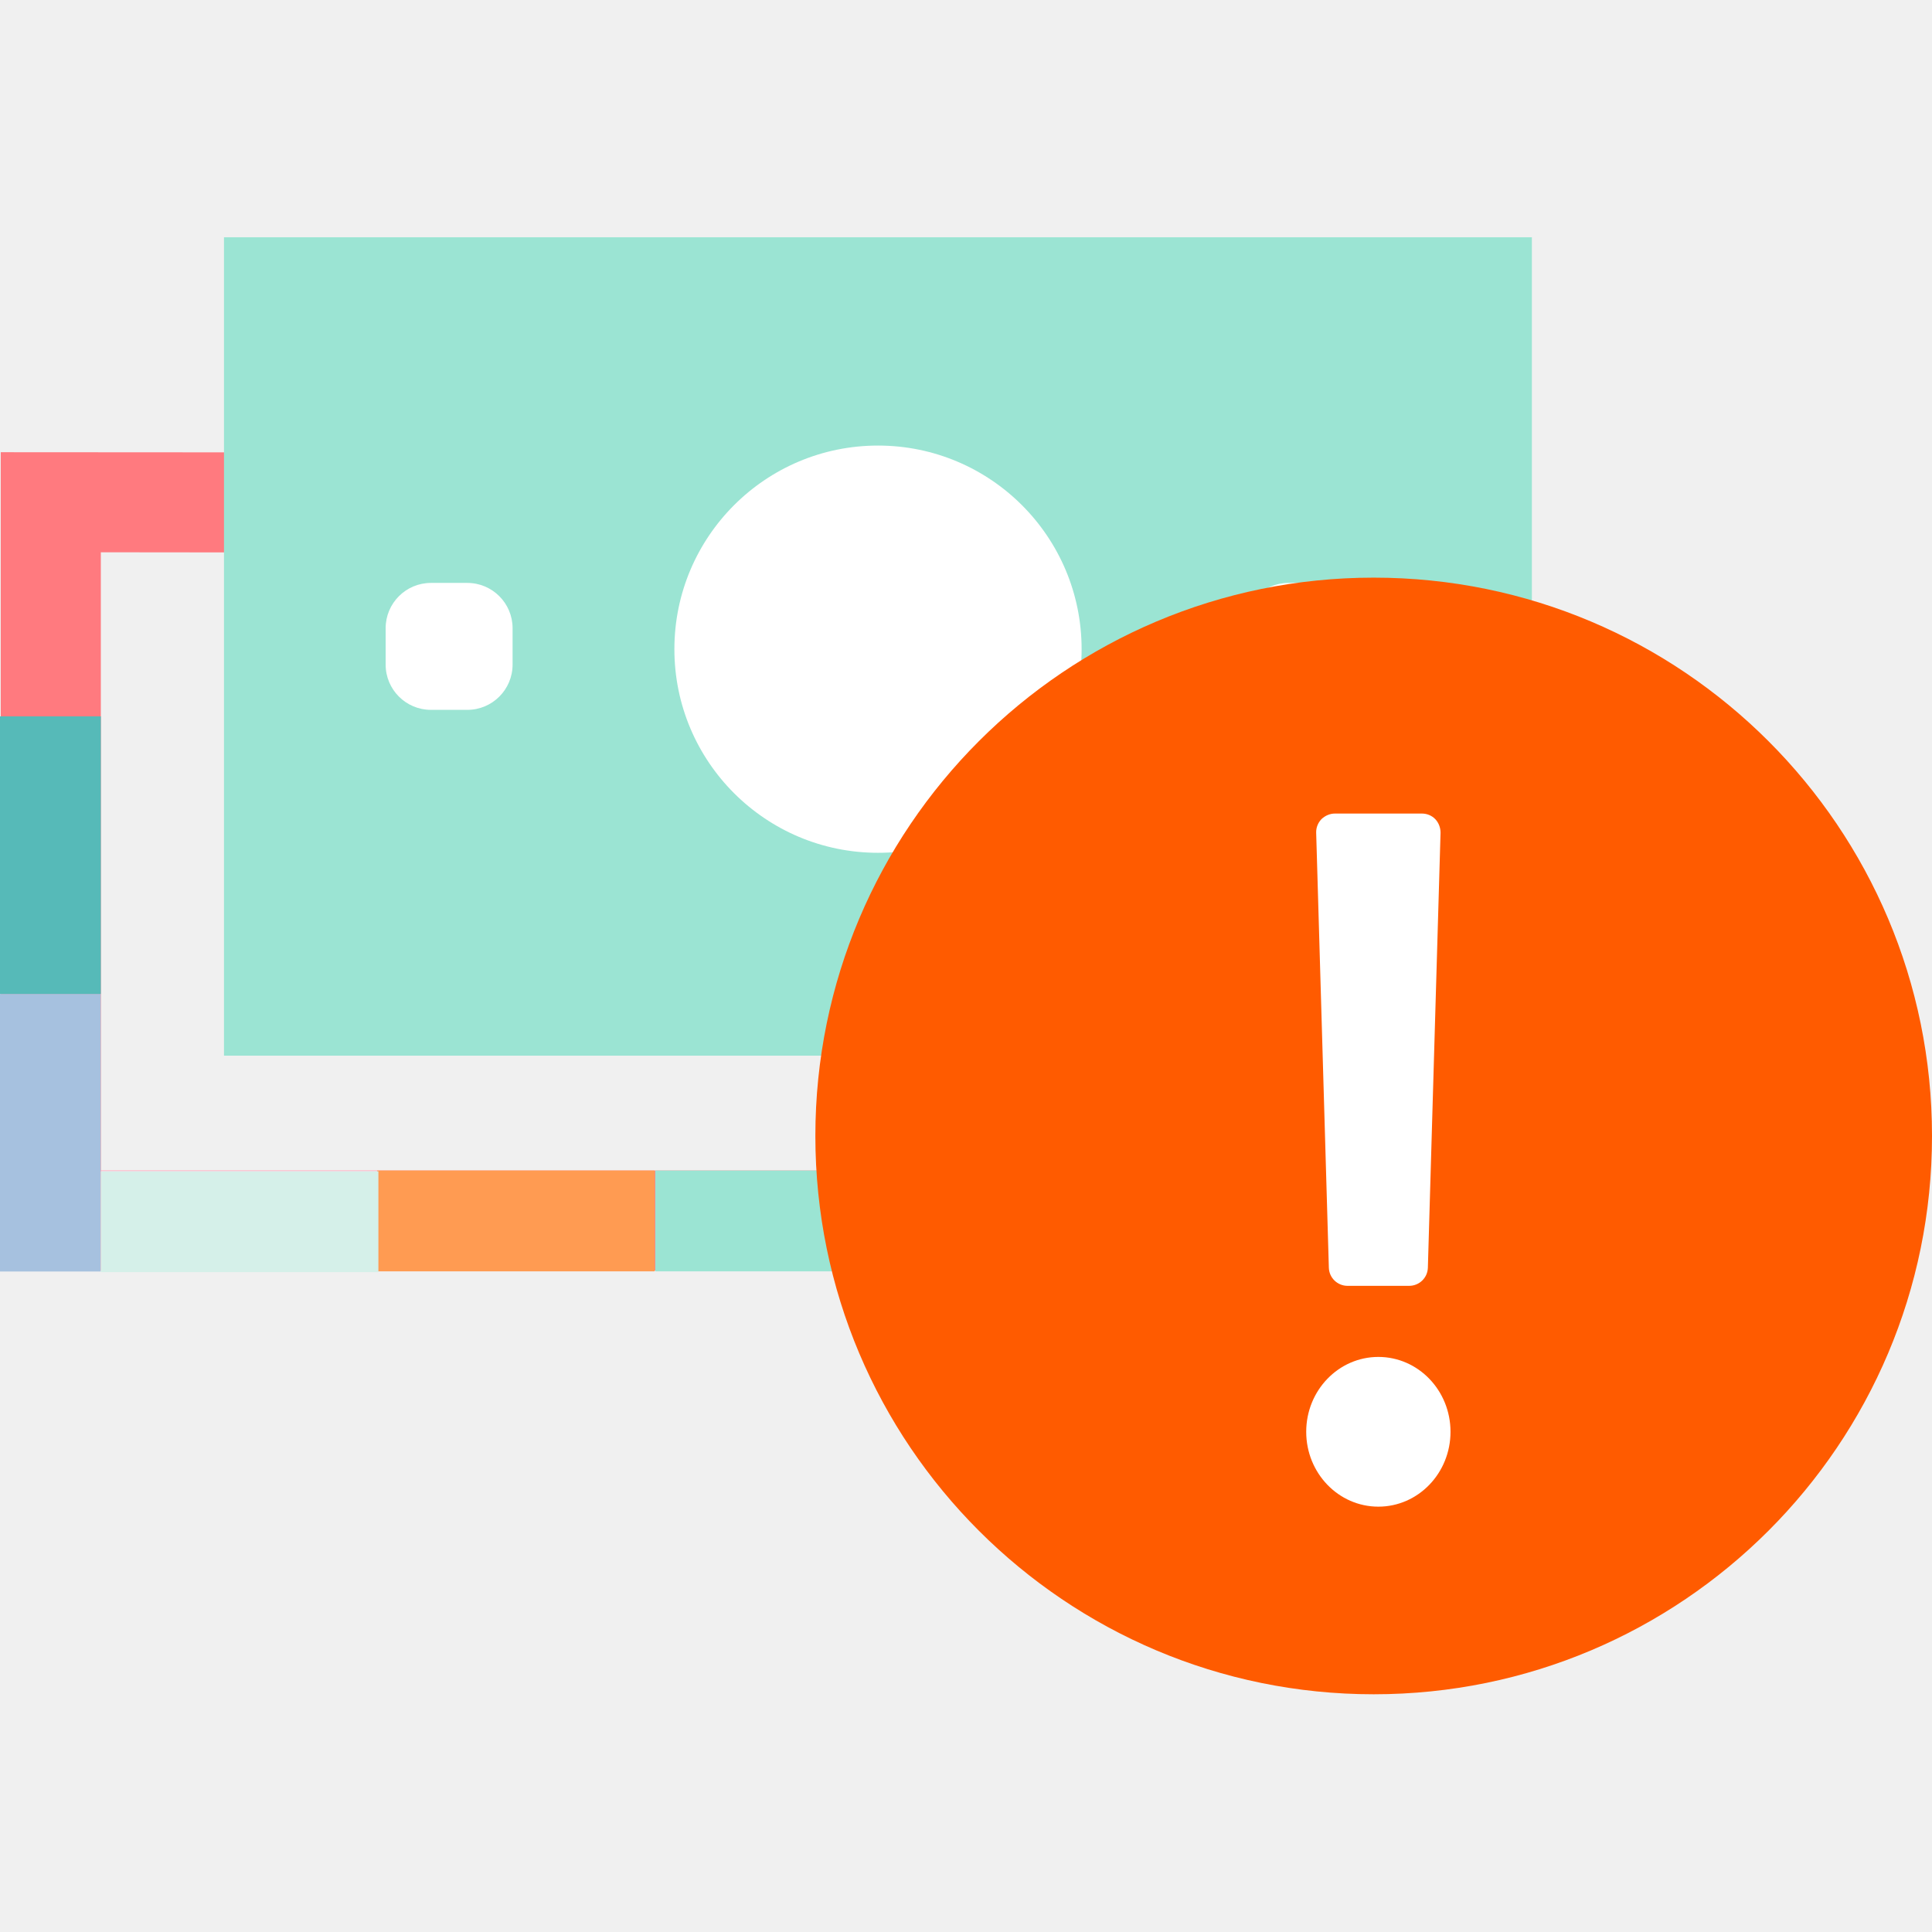
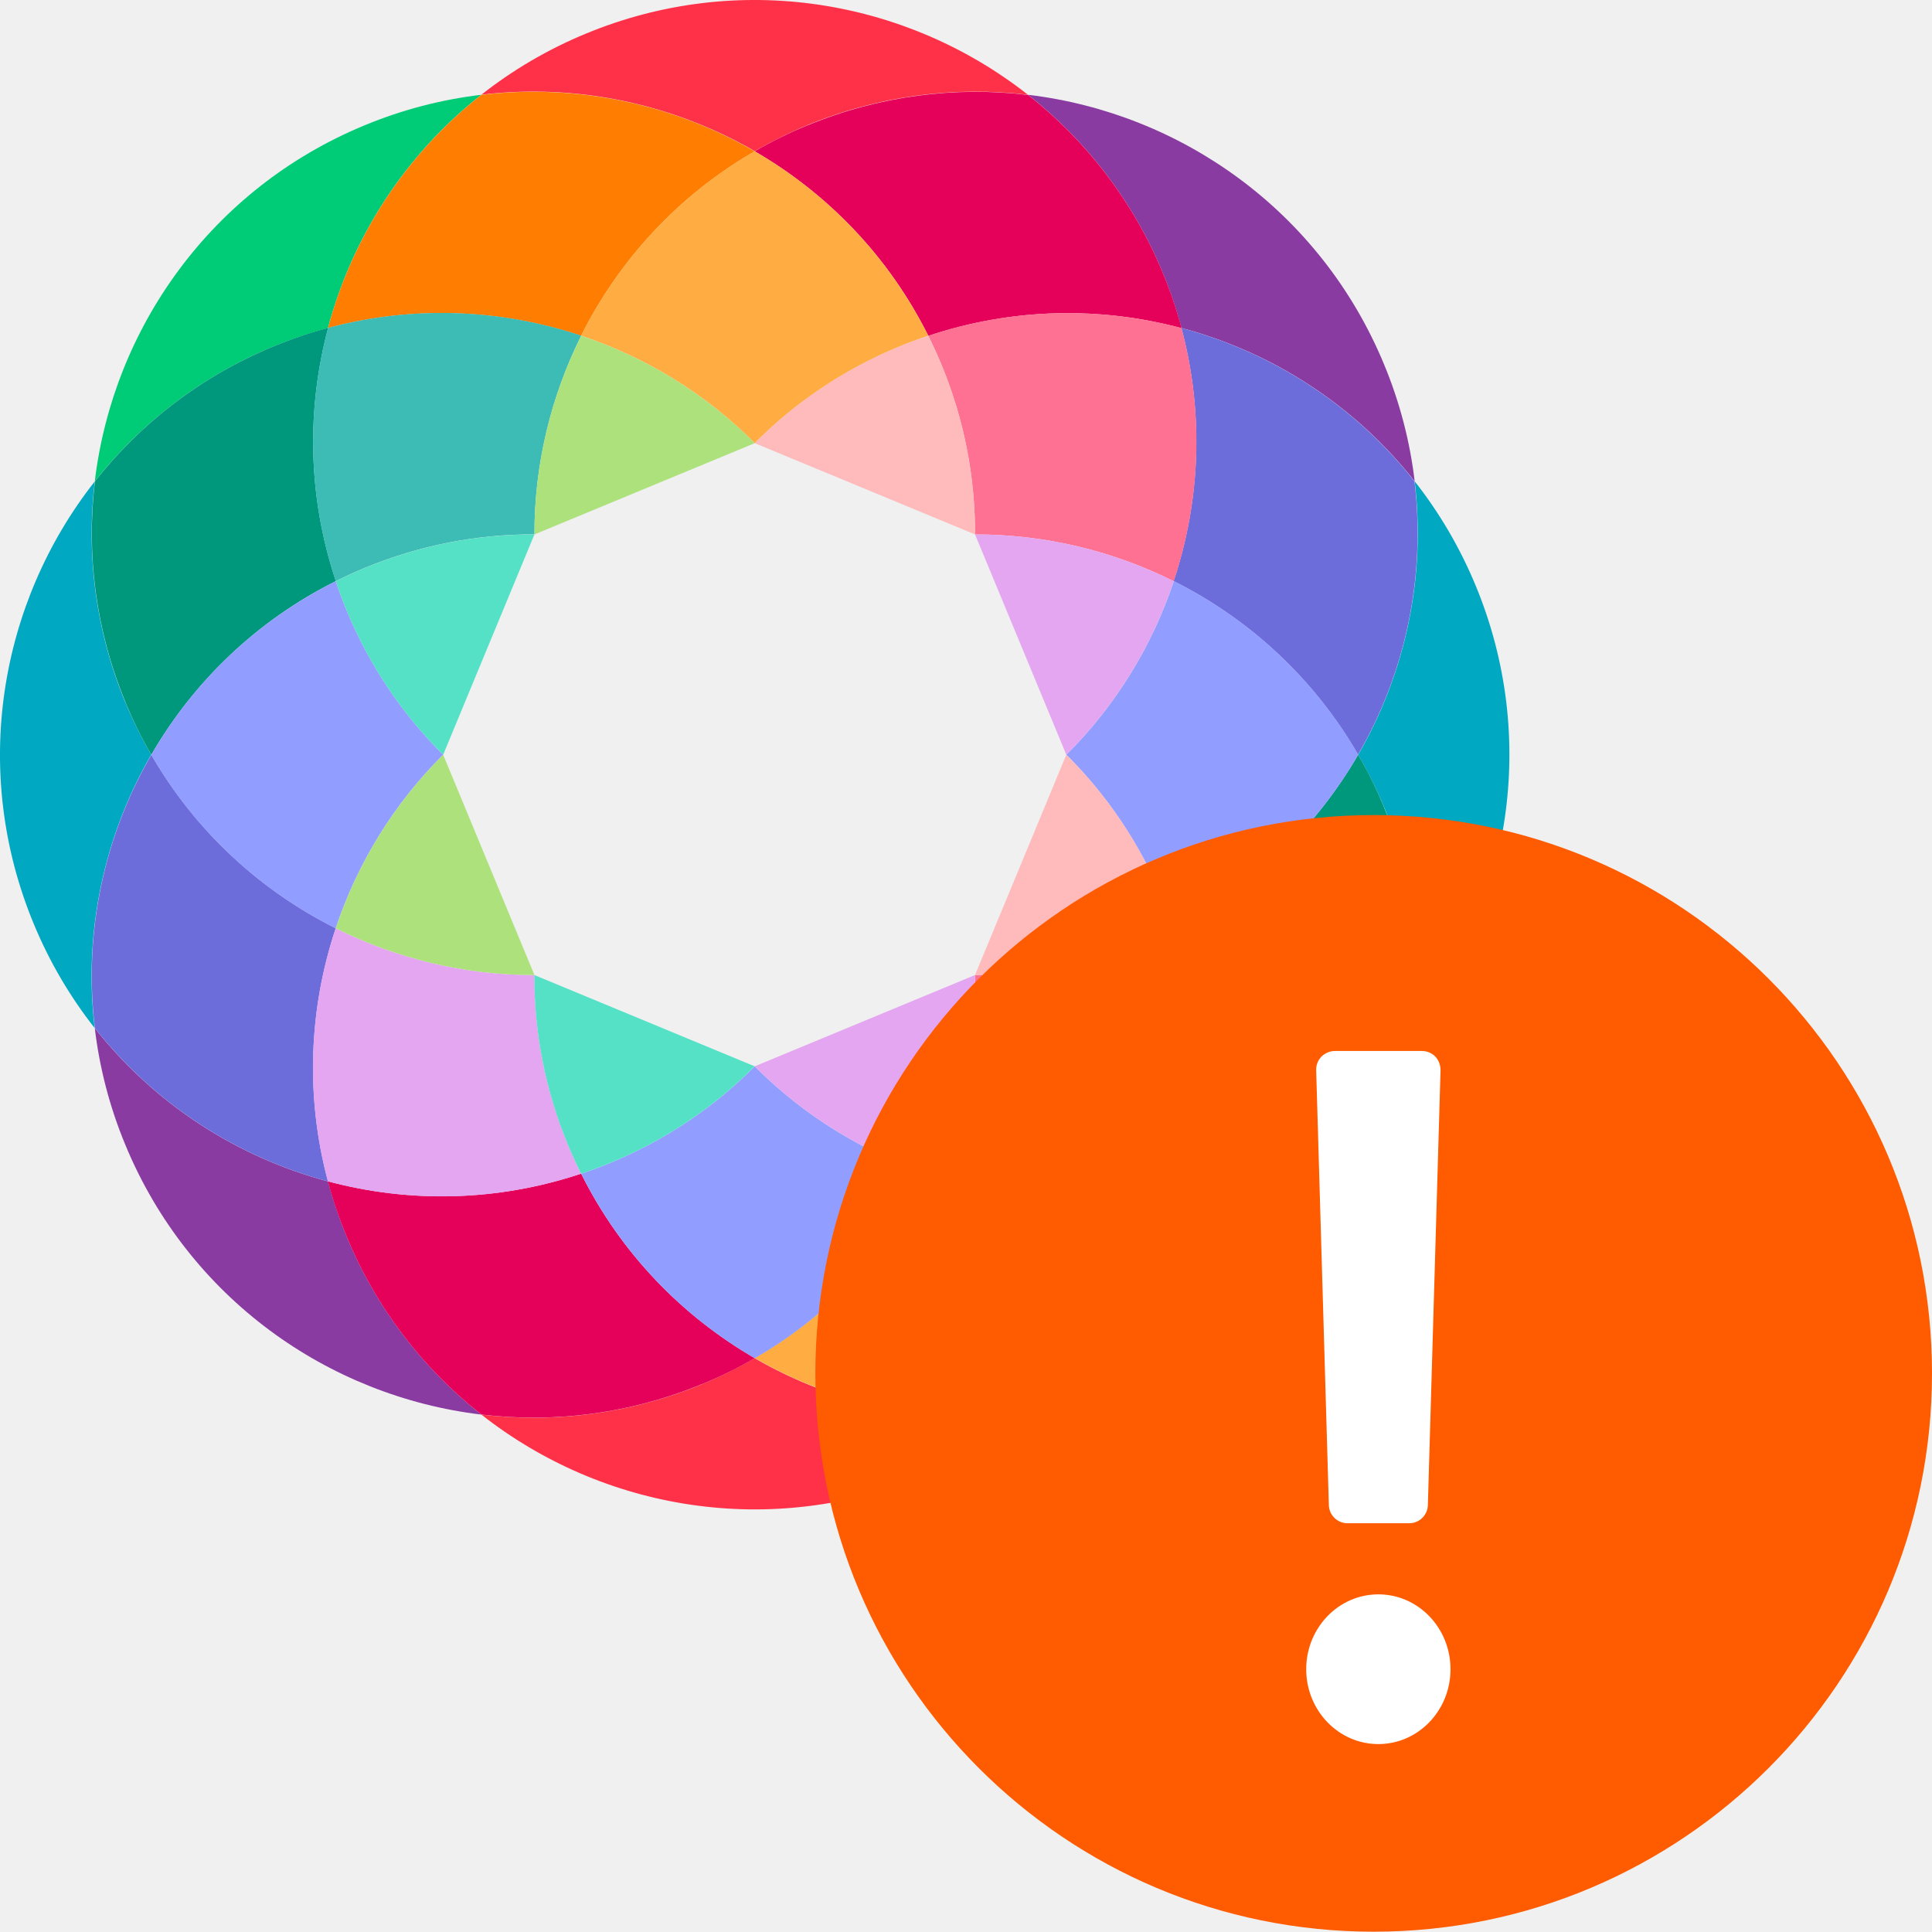
- <svg xmlns="http://www.w3.org/2000/svg" id="Layer_1" data-name="Layer 1" viewBox="0 0 128 128">
-   <defs>
-     <style>
-       .cls-1 {
-         fill: #56bab8;
-       }
- 
-       .cls-1, .cls-2, .cls-3, .cls-4, .cls-5, .cls-6, .cls-7, .cls-8, .cls-9, .cls-10 {
-         stroke-width: 0px;
-       }
- 
-       .cls-2 {
-         fill: #d5f0e9;
-       }
- 
-       .cls-3 {
-         fill: #a6c1df;
-       }
- 
-       .cls-4 {
-         fill: #9be4d3;
-       }
- 
-       .cls-5 {
-         fill: #ff7a7f;
-       }
- 
-       .cls-6 {
-         fill: #ff5b00;
-       }
- 
-       .cls-7 {
-         fill: #8075b6;
-       }
- 
-       .cls-8 {
-         fill: #fff;
-       }
- 
-       .cls-9 {
-         fill: #ff9b52;
-       }
- 
-       .cls-10 {
-         fill: #ffcbdf;
-       }
-     </style>
-   </defs>
-   <g>
+ <svg xmlns="http://www.w3.org/2000/svg" viewBox="0 0 128 128" fill="none">
+   <svg x="0" y="0" width="100" height="100" viewBox="0 0 159.09 159.09">
+     <path fill="#00a8c2" d="M15.94,79.55c-1.01-1.76-1.93-3.6-2.73-5.52-3.16-7.64-4.14-15.63-3.22-23.29C-.07,63.53-3.12,81.25,3.55,97.36c1.67,4.04,3.85,7.72,6.43,11-1.21-10.12.99-20.22,5.95-28.81Z" />
+     <path fill="#00cb76" d="M28.74,36.55c1.92-.8,3.87-1.45,5.83-1.98,2.56-9.59,8.15-18.28,16.16-24.58-4.14.49-8.29,1.55-12.33,3.23-16.11,6.67-26.48,21.35-28.41,37.52,4.77-6.06,11.11-11.03,18.75-14.19Z" />
+     <path fill="#00987d" d="M13.22,74.03c.8,1.92,1.71,3.77,2.73,5.52,4.43-7.65,11.05-14.11,19.45-18.3-2.97-8.9-3.1-18.14-.81-26.69-1.96.52-3.91,1.18-5.83,1.98-7.64,3.16-13.98,8.13-18.75,14.19-.92,7.66.06,15.66,3.22,23.29Z" />
+     <path fill="#ff3148" d="M79.54,15.94c1.76-1.01,3.6-1.93,5.52-2.73,7.64-3.16,15.63-4.14,23.29-3.22C95.56-.07,77.85-3.12,61.74,3.55c-4.04,1.67-7.72,3.85-11,6.43,10.12-1.21,20.22.99,28.81,5.95Z" />
+     <path fill="#ff7d00" d="M34.57,34.57c9.01-2.41,18.26-1.99,26.68.82,3.97-7.94,10.22-14.78,18.29-19.44-8.59-4.97-18.69-7.16-28.81-5.95-8.01,6.3-13.6,15-16.16,24.58Z" />
+     <path fill="#3dbbb5" d="M56.33,56.32c-.01-7.32,1.71-14.49,4.93-20.94-8.42-2.81-17.68-3.23-26.68-.82-2.28,8.54-2.16,17.79.81,26.69.98-.49,1.99-.95,3.02-1.38,5.87-2.43,11.94-3.57,17.92-3.55Z" />
+     <path fill="#893ba1" d="M122.55,28.74c.8,1.92,1.45,3.87,1.98,5.83,9.59,2.56,18.28,8.15,24.58,16.16-.49-4.14-1.55-8.29-3.23-12.33-6.67-16.11-21.35-26.48-37.52-28.41,6.06,4.77,11.03,11.11,14.19,18.75Z" />
+     <path fill="#e50059" d="M85.07,13.22c-1.92.8-3.77,1.71-5.52,2.73,7.65,4.43,14.11,11.05,18.3,19.45,8.9-2.97,18.15-3.1,26.69-.81-.52-1.96-1.18-3.91-1.98-5.83-3.16-7.64-8.13-13.98-14.19-18.75-7.66-.92-15.66.06-23.29,3.22Z" />
+     <path fill="#ffad42" d="M79.55,46.71c4.21-4.24,9.32-7.73,15.18-10.16,1.03-.43,2.07-.81,3.11-1.16-4.19-8.39-10.64-15.02-18.3-19.45-8.07,4.66-14.32,11.5-18.29,19.44,6.84,2.28,13.13,6.13,18.29,11.32Z" />
+     <path fill="#ade17c" d="M61.26,35.39c-3.22,6.45-4.94,13.62-4.93,20.94l23.22-9.62c-5.17-5.19-11.45-9.04-18.29-11.32Z" />
+     <path fill="#00a8c2" d="M143.15,79.54c1.01,1.76,1.93,3.6,2.73,5.52,3.16,7.64,4.14,15.63,3.22,23.29,10.07-12.8,13.11-30.51,6.44-46.62-1.67-4.04-3.85-7.72-6.43-11,1.21,10.12-.99,20.22-5.95,28.81Z" />
+     <path fill="#6d6cdb" d="M124.52,34.57c2.41,9.01,1.99,18.26-.82,26.68,7.94,3.97,14.78,10.22,19.44,18.29,4.97-8.59,7.16-18.69,5.95-28.81-6.3-8.01-15-13.6-24.58-16.16Z" />
+     <path fill="#ff7193" d="M102.77,56.33c7.32-.01,14.49,1.71,20.94,4.93,2.81-8.42,3.23-17.68.82-26.68-8.54-2.28-17.79-2.16-26.69.81.49.98.95,1.99,1.38,3.02,2.43,5.87,3.57,11.94,3.55,17.92Z" />
+     <path fill="#ffbabb" d="M99.22,38.41c-.43-1.03-.89-2.04-1.38-3.02-1.04.35-2.08.73-3.11,1.16-5.87,2.43-10.97,5.92-15.18,10.16l23.22,9.62c.02-5.98-1.12-12.05-3.55-17.92Z" />
+     <path fill="#00cb76" d="M130.35,122.55c-1.92.8-3.87,1.45-5.83,1.98-2.56,9.59-8.15,18.28-16.16,24.58,4.14-.49,8.29-1.55,12.33-3.23,16.11-6.67,26.48-21.35,28.41-37.52-4.77,6.06-11.11,11.03-18.75,14.19Z" />
+     <path fill="#00987d" d="M145.88,85.07c-.8-1.92-1.71-3.77-2.73-5.52-4.43,7.65-11.05,14.11-19.45,18.3,2.97,8.9,3.1,18.15.81,26.69,1.96-.52,3.91-1.18,5.83-1.98,7.64-3.16,13.98-8.13,18.75-14.19.92-7.66-.06-15.66-3.22-23.29Z" />
+     <path fill="#929eff" d="M112.39,79.55c4.24,4.21,7.73,9.32,10.16,15.18.43,1.03.81,2.07,1.16,3.11,8.39-4.19,15.02-10.64,19.45-18.3-4.66-8.07-11.5-14.32-19.44-18.29-2.28,6.84-6.13,13.13-11.32,18.29Z" />
+     <path fill="#e4a6f0" d="M102.77,56.33l9.62,23.22c5.19-5.17,9.04-11.45,11.32-18.29-6.45-3.22-13.62-4.94-20.94-4.93Z" />
+     <path fill="#ff3148" d="M79.55,143.15c-1.76,1.01-3.6,1.93-5.52,2.73-7.64,3.16-15.63,4.14-23.29,3.22,12.8,10.07,30.51,13.11,46.62,6.44,4.04-1.67,7.72-3.85,11-6.43-10.12,1.21-20.22-.99-28.81-5.95Z" />
+     <path fill="#ffad42" d="M124.52,124.52c-9.01,2.41-18.26,1.99-26.68-.82-3.97,7.94-10.22,14.78-18.29,19.44,8.59,4.97,18.69,7.16,28.81,5.95,8.01-6.3,13.6-15,16.16-24.58Z" />
+     <path fill="#ff7193" d="M123.71,97.84c-.98.49-1.99.95-3.02,1.38-5.87,2.43-11.94,3.57-17.92,3.55.01,7.32-1.71,14.49-4.93,20.94,8.42,2.81,17.68,3.23,26.68.82,2.28-8.54,2.16-17.79-.81-26.69Z" />
+     <path fill="#ffbabb" d="M122.55,94.73c-2.43-5.87-5.92-10.97-10.16-15.18l-9.62,23.22c5.98.02,12.05-1.12,17.92-3.55,1.03-.43,2.04-.89,3.02-1.38-.35-1.04-.73-2.08-1.16-3.11Z" />
+     <path fill="#893ba1" d="M36.55,130.35c-.8-1.92-1.45-3.87-1.98-5.83-9.59-2.56-18.28-8.15-24.58-16.16.49,4.14,1.55,8.29,3.23,12.33,6.67,16.11,21.35,26.48,37.52,28.41-6.06-4.77-11.03-11.11-14.19-18.75Z" />
+     <path fill="#6d6cdb" d="M34.57,124.52c-2.41-9.01-1.99-18.26.82-26.68-7.94-3.97-14.78-10.22-19.44-18.29-4.97,8.59-7.16,18.69-5.95,28.81,6.3,8.01,15,13.6,24.58,16.16Z" />
+     <path fill="#929eff" d="M46.71,79.55c-4.24-4.21-7.73-9.32-10.16-15.18-.43-1.03-.81-2.07-1.16-3.11-8.39,4.19-15.02,10.64-19.45,18.3,4.66,8.07,11.5,14.32,19.44,18.29,2.28-6.84,6.13-13.13,11.32-18.29Z" />
+     <path fill="#54e1c6" d="M38.41,59.88c-1.03.43-2.04.89-3.02,1.38.35,1.04.73,2.08,1.16,3.11,2.43,5.87,5.92,10.97,10.16,15.18l9.62-23.22c-5.98-.02-12.05,1.12-17.92,3.55Z" />
+     <path fill="#e50059" d="M74.03,145.88c1.92-.8,3.77-1.71,5.52-2.73-7.65-4.43-14.11-11.05-18.3-19.45-8.9,2.97-18.15,3.1-26.69.81.52,1.96,1.18,3.91,1.98,5.83,3.16,7.64,8.13,13.98,14.19,18.75,7.66.92,15.66-.06,23.29-3.22Z" />
+     <path fill="#e4a6f0" d="M56.32,102.77c-7.32.01-14.49-1.71-20.94-4.93-2.81,8.42-3.23,17.68-.82,26.68,8.54,2.28,17.79,2.16,26.69-.81-.49-.98-.95-1.99-1.38-3.02-2.43-5.87-3.57-11.94-3.55-17.92Z" />
+     <path fill="#ade17c" d="M46.71,79.55c-5.19,5.17-9.04,11.45-11.32,18.29,6.45,3.22,13.62,4.94,20.94,4.93l-9.62-23.22Z" />
+     <path fill="#929eff" d="M79.55,112.39c-4.21,4.24-9.32,7.73-15.18,10.16-1.03.43-2.07.81-3.11,1.16,4.19,8.39,10.64,15.02,18.3,19.45,8.07-4.66,14.32-11.5,18.29-19.44-6.84-2.28-13.13-6.13-18.29-11.32Z" />
+     <path fill="#54e1c6" d="M56.32,102.77c-.02,5.98,1.12,12.05,3.55,17.92.43,1.03.89,2.04,1.38,3.02,1.04-.35,2.08-.73,3.11-1.16,5.87-2.43,10.97-5.92,15.18-10.16l-23.22-9.62Z" />
+     <path fill="#e4a6f0" d="M79.55,112.39c5.17,5.19,11.45,9.04,18.29,11.32,3.22-6.45,4.94-13.62,4.93-20.94l-23.22,9.62Z" />
+   </svg>
+   <svg x="54" y="54" width="74" height="74" viewBox="54 38.27 74 74">
    <g>
-       <polygon class="cls-5" points="80.07 71.5 80.07 77.55 6.68 77.55 6.68 36.59 16.4 36.6 16.41 29.97 .05 29.96 .05 29.97 .05 29.97 .05 34.22 .05 36.59 .05 36.59 .05 83.78 .05 83.78 .05 84.18 80.07 84.18 80.07 84.18 86.7 84.18 86.7 71.5 80.07 71.5" />
-       <rect class="cls-10" x="6.68" y="77.55" width="18.39" height="6.68" />
-       <rect class="cls-3" x="-5.85" y="71.7" width="18.39" height="6.68" transform="translate(78.37 71.7) rotate(90)" />
-       <rect class="cls-1" x="-5.85" y="53.31" width="18.39" height="6.68" transform="translate(59.99 53.31) rotate(90)" />
-       <rect class="cls-9" x="24.98" y="77.55" width="18.39" height="6.68" />
-       <rect class="cls-4" x="43.41" y="77.55" width="18.39" height="6.68" />
-       <rect class="cls-7" x="61.8" y="77.55" width="18.39" height="6.68" />
-       <rect class="cls-7" x="75.44" y="72.97" width="15.84" height="6.68" transform="translate(159.66 -7.05) rotate(90)" />
+       <circle fill="#ff5b00" cx="91.01" cy="75.26" r="36.99" />
      <g>
-         <rect class="cls-4" x="14.85" y="15.73" width="86.65" height="54.22" transform="translate(116.34 85.67) rotate(-180)" />
-         <rect class="cls-8" x="25.55" y="38.61" width="8.41" height="8.41" rx="3" ry="3" transform="translate(59.51 85.64) rotate(-180)" />
-         <circle class="cls-8" cx="58.17" cy="43.01" r="13.49" />
-         <rect class="cls-8" x="82.38" y="38.61" width="8.41" height="8.41" rx="3" ry="3" transform="translate(173.16 85.64) rotate(180)" />
+         <path fill="#fff" d="m89.28,85.19h4.08c.67,0,1.22-.53,1.24-1.2l.84-28.82c0-.33-.12-.66-.35-.9-.23-.24-.55-.37-.89-.37h-5.76c-.33,0-.65.14-.89.37-.23.24-.36.56-.35.9l.84,28.82c.02.67.57,1.2,1.24,1.2Z" />
+         <ellipse fill="#fff" cx="91.32" cy="94.86" rx="4.78" ry="4.96" />
      </g>
    </g>
-     <rect class="cls-2" x="6.68" y="77.6" width="18.39" height="6.68" />
-   </g>
-   <g>
-     <circle class="cls-6" cx="91.01" cy="75.26" r="36.99" />
-     <g>
-       <path class="cls-8" d="m89.28,85.19h4.08c.67,0,1.22-.53,1.24-1.2l.84-28.82c0-.33-.12-.66-.35-.9-.23-.24-.55-.37-.89-.37h-5.76c-.33,0-.65.14-.89.37-.23.24-.36.56-.35.9l.84,28.82c.02.67.57,1.2,1.24,1.2Z" />
-       <ellipse class="cls-8" cx="91.32" cy="94.86" rx="4.78" ry="4.96" />
-     </g>
-   </g>
+   </svg>
</svg>
